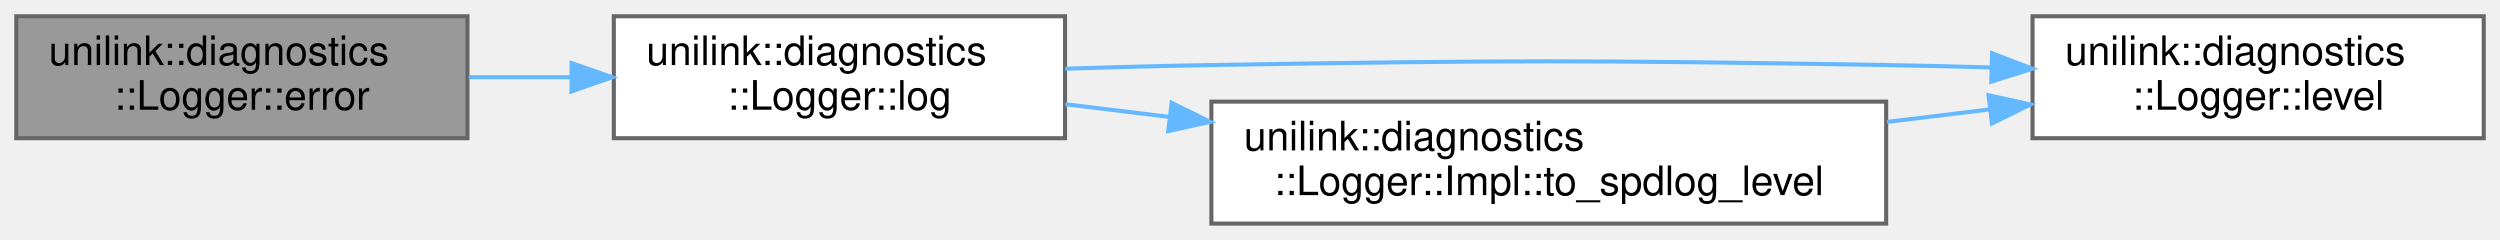
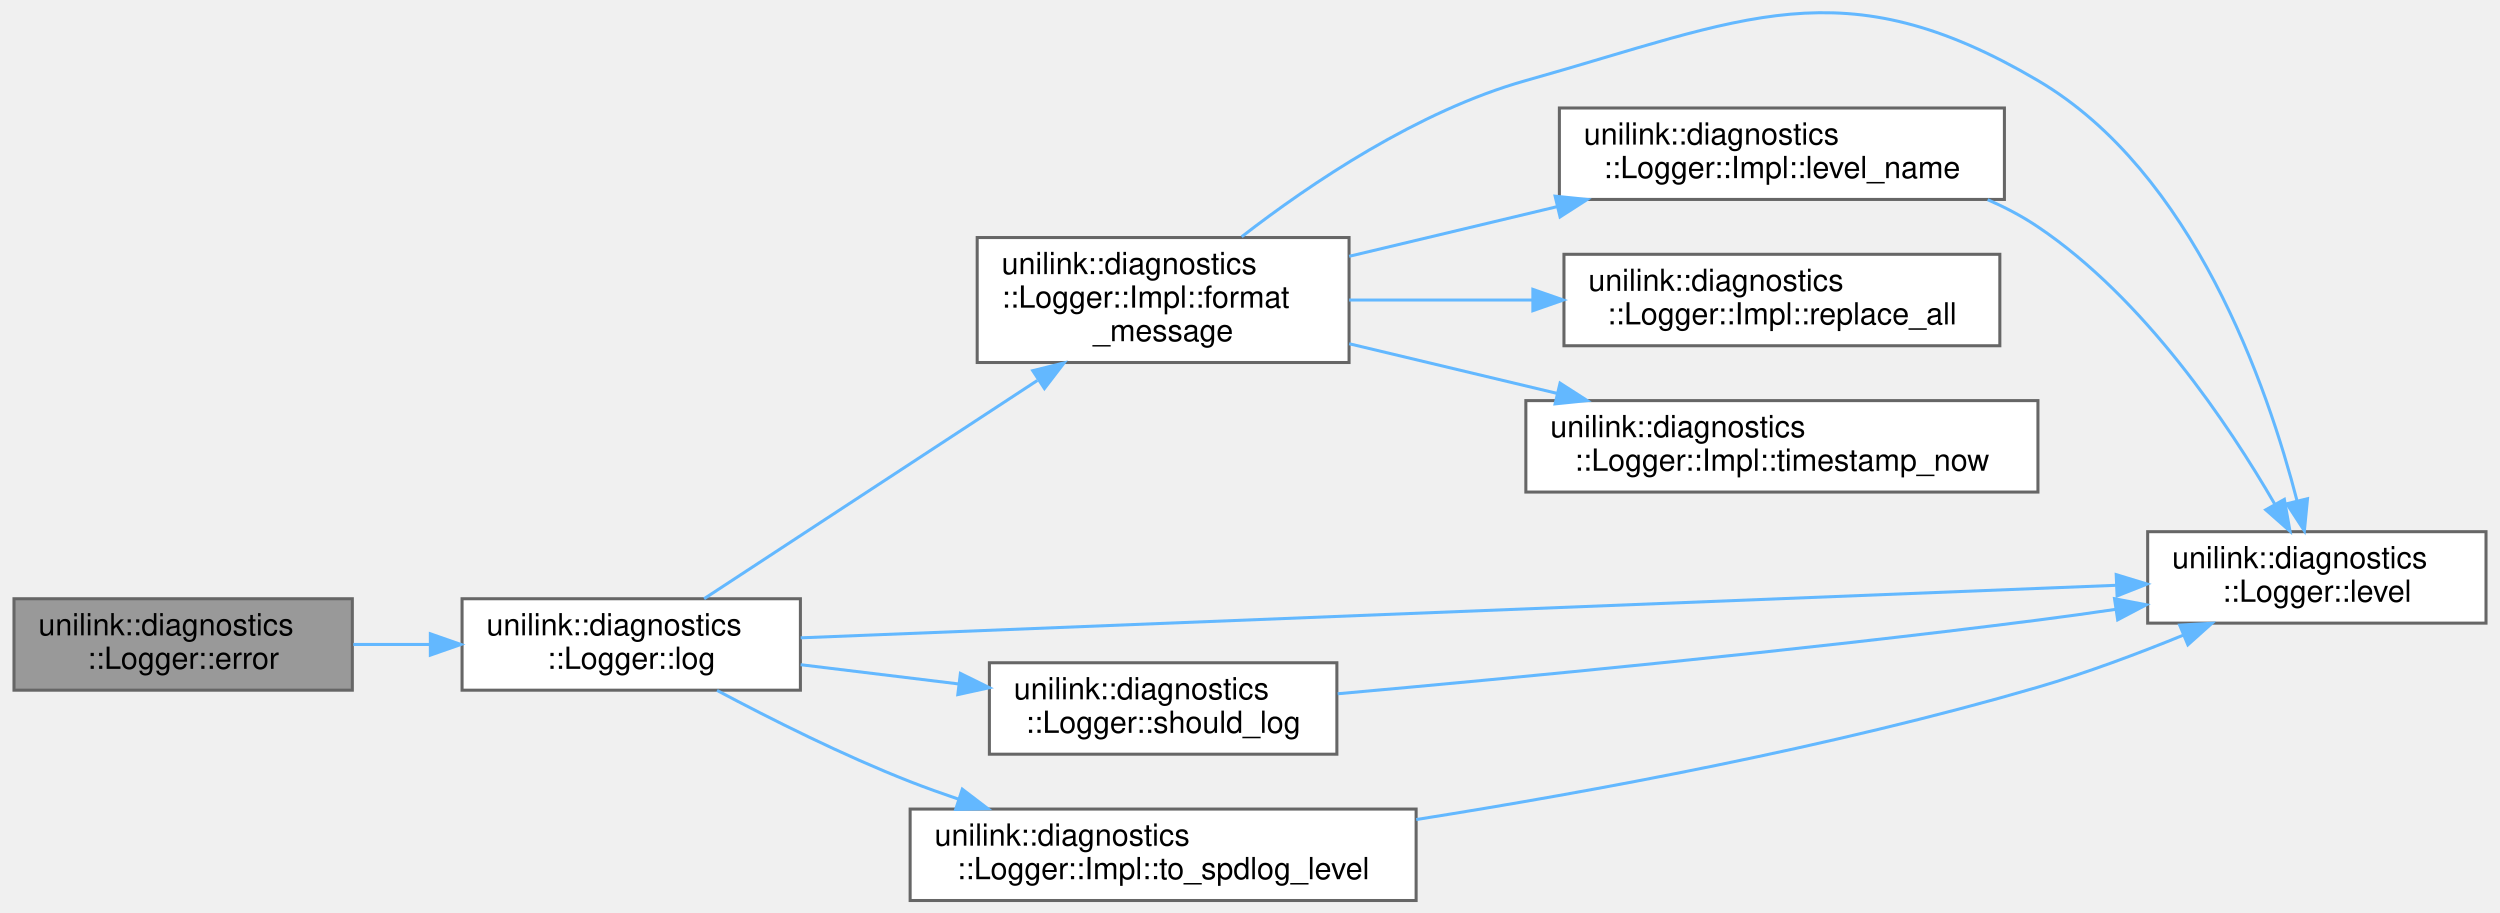
- <svg xmlns="http://www.w3.org/2000/svg" xmlns:xlink="http://www.w3.org/1999/xlink" width="615pt" height="59pt" viewBox="0.00 0.00 615.00 59.00">
-   <g id="graph0" class="graph" transform="scale(1 1) rotate(0) translate(4 55)">
+ <svg xmlns="http://www.w3.org/2000/svg" xmlns:xlink="http://www.w3.org/1999/xlink" width="819pt" height="299pt" viewBox="0.00 0.00 819.00 299.43">
+   <g id="graph0" class="graph" transform="scale(1 1) rotate(0) translate(4 295.43)">
    <g id="Node000001" class="node">
      <g id="a_Node000001">
        <a xlink:title=" ">
-           <polygon fill="#999999" stroke="#666666" points="111,-51 0,-51 0,-21 111,-21 111,-51" />
-           <text text-anchor="start" x="8" y="-39" font-family="Helvetica,sans-Serif" font-size="10.00">unilink::diagnostics</text>
-           <text text-anchor="middle" x="55.5" y="-28" font-family="Helvetica,sans-Serif" font-size="10.00">::Logger::error</text>
+           <polygon fill="#999999" stroke="#666666" points="111,-99 0,-99 0,-69 111,-69 111,-99" />
+           <text text-anchor="start" x="8" y="-87" font-family="Helvetica,sans-Serif" font-size="10.00">unilink::diagnostics</text>
+           <text text-anchor="middle" x="55.5" y="-76" font-family="Helvetica,sans-Serif" font-size="10.00">::Logger::error</text>
        </a>
      </g>
    </g>
    <g id="Node000002" class="node">
      <g id="a_Node000002">
        <a xlink:href="classunilink_1_1diagnostics_1_1Logger.html#aadd090ffcd9a4854e599a4c3225f1db5" target="_top" xlink:title=" ">
-           <polygon fill="white" stroke="#666666" points="258,-51 147,-51 147,-21 258,-21 258,-51" />
-           <text text-anchor="start" x="155" y="-39" font-family="Helvetica,sans-Serif" font-size="10.00">unilink::diagnostics</text>
-           <text text-anchor="middle" x="202.5" y="-28" font-family="Helvetica,sans-Serif" font-size="10.00">::Logger::log</text>
+           <polygon fill="white" stroke="#666666" points="258,-99 147,-99 147,-69 258,-69 258,-99" />
+           <text text-anchor="start" x="155" y="-87" font-family="Helvetica,sans-Serif" font-size="10.00">unilink::diagnostics</text>
+           <text text-anchor="middle" x="202.5" y="-76" font-family="Helvetica,sans-Serif" font-size="10.00">::Logger::log</text>
        </a>
      </g>
    </g>
    <g id="edge1_Node000001_Node000002" class="edge">
      <g id="a_edge1_Node000001_Node000002">
        <a xlink:title=" ">
-           <path fill="none" stroke="#63b8ff" d="M111.32,-36C119.53,-36 128.06,-36 136.46,-36" />
-           <polygon fill="#63b8ff" stroke="#63b8ff" points="136.6,-39.5 146.6,-36 136.6,-32.5 136.6,-39.5" />
+           <path fill="none" stroke="#63b8ff" d="M111.32,-84C119.53,-84 128.06,-84 136.46,-84" />
+           <polygon fill="#63b8ff" stroke="#63b8ff" points="136.6,-87.5 146.6,-84 136.6,-80.5 136.6,-87.5" />
        </a>
      </g>
    </g>
    <g id="Node000003" class="node">
      <g id="a_Node000003">
-         <a xlink:href="classunilink_1_1diagnostics_1_1Logger.html#a4a88b05c250af04b01f2a3d94473d0e3" target="_top" xlink:title="Get current log level.">
-           <polygon fill="white" stroke="#666666" points="607,-51 496,-51 496,-21 607,-21 607,-51" />
-           <text text-anchor="start" x="504" y="-39" font-family="Helvetica,sans-Serif" font-size="10.00">unilink::diagnostics</text>
-           <text text-anchor="middle" x="551.5" y="-28" font-family="Helvetica,sans-Serif" font-size="10.00">::Logger::level</text>
+         <a xlink:href="structunilink_1_1diagnostics_1_1Logger_1_1Impl.html#a107a1dc34c1de0713fe074bca61309be" target="_top" xlink:title=" ">
+           <polygon fill="white" stroke="#666666" points="438,-217.5 316,-217.5 316,-176.5 438,-176.5 438,-217.5" />
+           <text text-anchor="start" x="324" y="-205.5" font-family="Helvetica,sans-Serif" font-size="10.00">unilink::diagnostics</text>
+           <text text-anchor="start" x="324" y="-194.5" font-family="Helvetica,sans-Serif" font-size="10.00">::Logger::Impl::format</text>
+           <text text-anchor="middle" x="377" y="-183.5" font-family="Helvetica,sans-Serif" font-size="10.00">_message</text>
        </a>
      </g>
    </g>
    <g id="edge2_Node000002_Node000003" class="edge">
      <g id="a_edge2_Node000002_Node000003">
        <a xlink:title=" ">
-           <path fill="none" stroke="#63b8ff" d="M258.05,-38.1C269.9,-38.48 282.37,-38.81 294,-39 367.77,-40.22 386.23,-40.22 460,-39 468.36,-38.86 477.15,-38.65 485.84,-38.4" />
-           <polygon fill="#63b8ff" stroke="#63b8ff" points="486.06,-41.9 495.95,-38.1 485.85,-34.9 486.06,-41.9" />
+           <path fill="none" stroke="#63b8ff" d="M226.41,-99.01C254.25,-117.25 301.73,-148.35 335.74,-170.62" />
+           <polygon fill="#63b8ff" stroke="#63b8ff" points="334.22,-173.82 344.51,-176.37 338.06,-167.96 334.22,-173.82" />
        </a>
      </g>
    </g>
    <g id="Node000004" class="node">
      <g id="a_Node000004">
+         <a xlink:href="classunilink_1_1diagnostics_1_1Logger.html#a4a88b05c250af04b01f2a3d94473d0e3" target="_top" xlink:title="Get current log level.">
+           <polygon fill="white" stroke="#666666" points="811,-121 700,-121 700,-91 811,-91 811,-121" />
+           <text text-anchor="start" x="708" y="-109" font-family="Helvetica,sans-Serif" font-size="10.00">unilink::diagnostics</text>
+           <text text-anchor="middle" x="755.5" y="-98" font-family="Helvetica,sans-Serif" font-size="10.00">::Logger::level</text>
+         </a>
+       </g>
+     </g>
+     <g id="edge8_Node000002_Node000004" class="edge">
+       <g id="a_edge8_Node000002_Node000004">
+         <a xlink:title=" ">
+           <path fill="none" stroke="#63b8ff" d="M258.09,-86.18C360.28,-90.26 579.97,-99.03 689.56,-103.41" />
+           <polygon fill="#63b8ff" stroke="#63b8ff" points="689.68,-106.91 699.81,-103.82 689.96,-99.92 689.68,-106.91" />
+         </a>
+       </g>
+     </g>
+     <g id="Node000008" class="node">
+       <g id="a_Node000008">
+         <a xlink:href="classunilink_1_1diagnostics_1_1Logger.html#a433d2b9b2e5e0ddea0e154b1c1c11381" target="_top" xlink:title="Check whether a message at the given level would be logged.">
+           <polygon fill="white" stroke="#666666" points="434,-78 320,-78 320,-48 434,-48 434,-78" />
+           <text text-anchor="start" x="328" y="-66" font-family="Helvetica,sans-Serif" font-size="10.00">unilink::diagnostics</text>
+           <text text-anchor="middle" x="377" y="-55" font-family="Helvetica,sans-Serif" font-size="10.00">::Logger::should_log</text>
+         </a>
+       </g>
+     </g>
+     <g id="edge9_Node000002_Node000008" class="edge">
+       <g id="a_edge9_Node000002_Node000008">
+         <a xlink:title=" ">
+           <path fill="none" stroke="#63b8ff" d="M258.08,-77.36C274.58,-75.35 292.88,-73.12 310.04,-71.03" />
+           <polygon fill="#63b8ff" stroke="#63b8ff" points="310.49,-74.5 319.99,-69.82 309.64,-67.55 310.49,-74.5" />
+         </a>
+       </g>
+     </g>
+     <g id="Node000009" class="node">
+       <g id="a_Node000009">
        <a xlink:href="structunilink_1_1diagnostics_1_1Logger_1_1Impl.html#a9be6d32b91caf51b6ed1e6c7ccaec4b8" target="_top" xlink:title=" ">
          <polygon fill="white" stroke="#666666" points="460,-30 294,-30 294,0 460,0 460,-30" />
          <text text-anchor="start" x="302" y="-18" font-family="Helvetica,sans-Serif" font-size="10.00">unilink::diagnostics</text>
          <text text-anchor="middle" x="377" y="-7" font-family="Helvetica,sans-Serif" font-size="10.00">::Logger::Impl::to_spdlog_level</text>
        </a>
      </g>
    </g>
-     <g id="edge3_Node000002_Node000004" class="edge">
-       <g id="a_edge3_Node000002_Node000004">
+     <g id="edge11_Node000002_Node000009" class="edge">
+       <g id="a_edge11_Node000002_Node000009">
        <a xlink:title=" ">
-           <path fill="none" stroke="#63b8ff" d="M258.08,-29.36C266.33,-28.35 275.02,-27.29 283.8,-26.22" />
-           <polygon fill="#63b8ff" stroke="#63b8ff" points="284.22,-29.7 293.73,-25.02 283.38,-22.75 284.22,-29.7" />
+           <path fill="none" stroke="#63b8ff" d="M230.65,-68.92C248.34,-59.5 272.1,-47.57 294,-39 299.09,-37.01 304.42,-35.09 309.81,-33.27" />
+           <polygon fill="#63b8ff" stroke="#63b8ff" points="311.11,-36.52 319.54,-30.1 308.94,-29.87 311.11,-36.52" />
        </a>
      </g>
    </g>
-     <g id="edge4_Node000004_Node000003" class="edge">
-       <g id="a_edge4_Node000004_Node000003">
+     <g id="edge3_Node000003_Node000004" class="edge">
+       <g id="a_edge3_Node000003_Node000004">
        <a xlink:title=" ">
-           <path fill="none" stroke="#63b8ff" d="M460.21,-25.01C468.72,-26.04 477.29,-27.09 485.57,-28.1" />
-           <polygon fill="#63b8ff" stroke="#63b8ff" points="485.17,-31.57 495.52,-29.31 486.02,-24.62 485.17,-31.57" />
+           <path fill="none" stroke="#63b8ff" d="M402.77,-217.76C425.41,-235.29 460.65,-259.07 496,-269 567.88,-289.2 599.65,-306.87 664,-269 714.99,-238.99 739.31,-168.72 749.04,-130.99" />
+           <polygon fill="#63b8ff" stroke="#63b8ff" points="752.44,-131.82 751.41,-121.27 745.64,-130.16 752.44,-131.82" />
+         </a>
+       </g>
+     </g>
+     <g id="Node000005" class="node">
+       <g id="a_Node000005">
+         <a xlink:href="structunilink_1_1diagnostics_1_1Logger_1_1Impl.html#ad748273934d4bba53f59132c071dec4c" target="_top" xlink:title=" ">
+           <polygon fill="white" stroke="#666666" points="653,-260 507,-260 507,-230 653,-230 653,-260" />
+           <text text-anchor="start" x="515" y="-248" font-family="Helvetica,sans-Serif" font-size="10.00">unilink::diagnostics</text>
+           <text text-anchor="middle" x="580" y="-237" font-family="Helvetica,sans-Serif" font-size="10.00">::Logger::Impl::level_name</text>
+         </a>
+       </g>
+     </g>
+     <g id="edge4_Node000003_Node000005" class="edge">
+       <g id="a_edge4_Node000003_Node000005">
+         <a xlink:title=" ">
+           <path fill="none" stroke="#63b8ff" d="M438.03,-211.34C459.5,-216.46 483.92,-222.29 506.33,-227.65" />
+           <polygon fill="#63b8ff" stroke="#63b8ff" points="505.6,-231.07 516.14,-229.99 507.22,-224.26 505.6,-231.07" />
+         </a>
+       </g>
+     </g>
+     <g id="Node000006" class="node">
+       <g id="a_Node000006">
+         <a xlink:href="structunilink_1_1diagnostics_1_1Logger_1_1Impl.html#a34b4e36f3efd7d9e89dd68bc7a380353" target="_top" xlink:title=" ">
+           <polygon fill="white" stroke="#666666" points="651.5,-212 508.5,-212 508.5,-182 651.5,-182 651.5,-212" />
+           <text text-anchor="start" x="516.5" y="-200" font-family="Helvetica,sans-Serif" font-size="10.00">unilink::diagnostics</text>
+           <text text-anchor="middle" x="580" y="-189" font-family="Helvetica,sans-Serif" font-size="10.00">::Logger::Impl::replace_all</text>
+         </a>
+       </g>
+     </g>
+     <g id="edge6_Node000003_Node000006" class="edge">
+       <g id="a_edge6_Node000003_Node000006">
+         <a xlink:title=" ">
+           <path fill="none" stroke="#63b8ff" d="M438.03,-197C456.94,-197 478.13,-197 498.23,-197" />
+           <polygon fill="#63b8ff" stroke="#63b8ff" points="498.3,-200.5 508.3,-197 498.3,-193.5 498.3,-200.5" />
+         </a>
+       </g>
+     </g>
+     <g id="Node000007" class="node">
+       <g id="a_Node000007">
+         <a xlink:href="structunilink_1_1diagnostics_1_1Logger_1_1Impl.html#a4191b6fc2eecdcd2abb16659ecaaf03d" target="_top" xlink:title=" ">
+           <polygon fill="white" stroke="#666666" points="664,-164 496,-164 496,-134 664,-134 664,-164" />
+           <text text-anchor="start" x="504" y="-152" font-family="Helvetica,sans-Serif" font-size="10.00">unilink::diagnostics</text>
+           <text text-anchor="middle" x="580" y="-141" font-family="Helvetica,sans-Serif" font-size="10.00">::Logger::Impl::timestamp_now</text>
+         </a>
+       </g>
+     </g>
+     <g id="edge7_Node000003_Node000007" class="edge">
+       <g id="a_edge7_Node000003_Node000007">
+         <a xlink:title=" ">
+           <path fill="none" stroke="#63b8ff" d="M438.03,-182.66C459.5,-177.54 483.92,-171.71 506.33,-166.35" />
+           <polygon fill="#63b8ff" stroke="#63b8ff" points="507.22,-169.74 516.14,-164.01 505.6,-162.93 507.22,-169.74" />
+         </a>
+       </g>
+     </g>
+     <g id="edge5_Node000005_Node000004" class="edge">
+       <g id="a_edge5_Node000005_Node000004">
+         <a xlink:title=" ">
+           <path fill="none" stroke="#63b8ff" d="M647.5,-229.92C653.3,-227.39 658.9,-224.44 664,-221 698.91,-197.49 726.53,-156.25 741.68,-130.07" />
+           <polygon fill="#63b8ff" stroke="#63b8ff" points="744.84,-131.6 746.69,-121.17 738.74,-128.17 744.84,-131.6" />
+         </a>
+       </g>
+     </g>
+     <g id="edge10_Node000008_Node000004" class="edge">
+       <g id="a_edge10_Node000008_Node000004">
+         <a xlink:title=" ">
+           <path fill="none" stroke="#63b8ff" d="M434.27,-67.83C492.01,-72.99 584.42,-81.82 664,-92 672.27,-93.06 680.96,-94.27 689.54,-95.53" />
+           <polygon fill="#63b8ff" stroke="#63b8ff" points="689.12,-99.01 699.53,-97.02 690.16,-92.08 689.12,-99.01" />
+         </a>
+       </g>
+     </g>
+     <g id="edge12_Node000009_Node000004" class="edge">
+       <g id="a_edge12_Node000009_Node000004">
+         <a xlink:title=" ">
+           <path fill="none" stroke="#63b8ff" d="M460.03,-26.56C517.74,-35.71 596.42,-50.25 664,-70 679.84,-74.63 696.76,-80.96 711.63,-87.03" />
+           <polygon fill="#63b8ff" stroke="#63b8ff" points="710.5,-90.35 721.08,-90.95 713.19,-83.88 710.5,-90.35" />
        </a>
      </g>
    </g>
  </g>
</svg>
